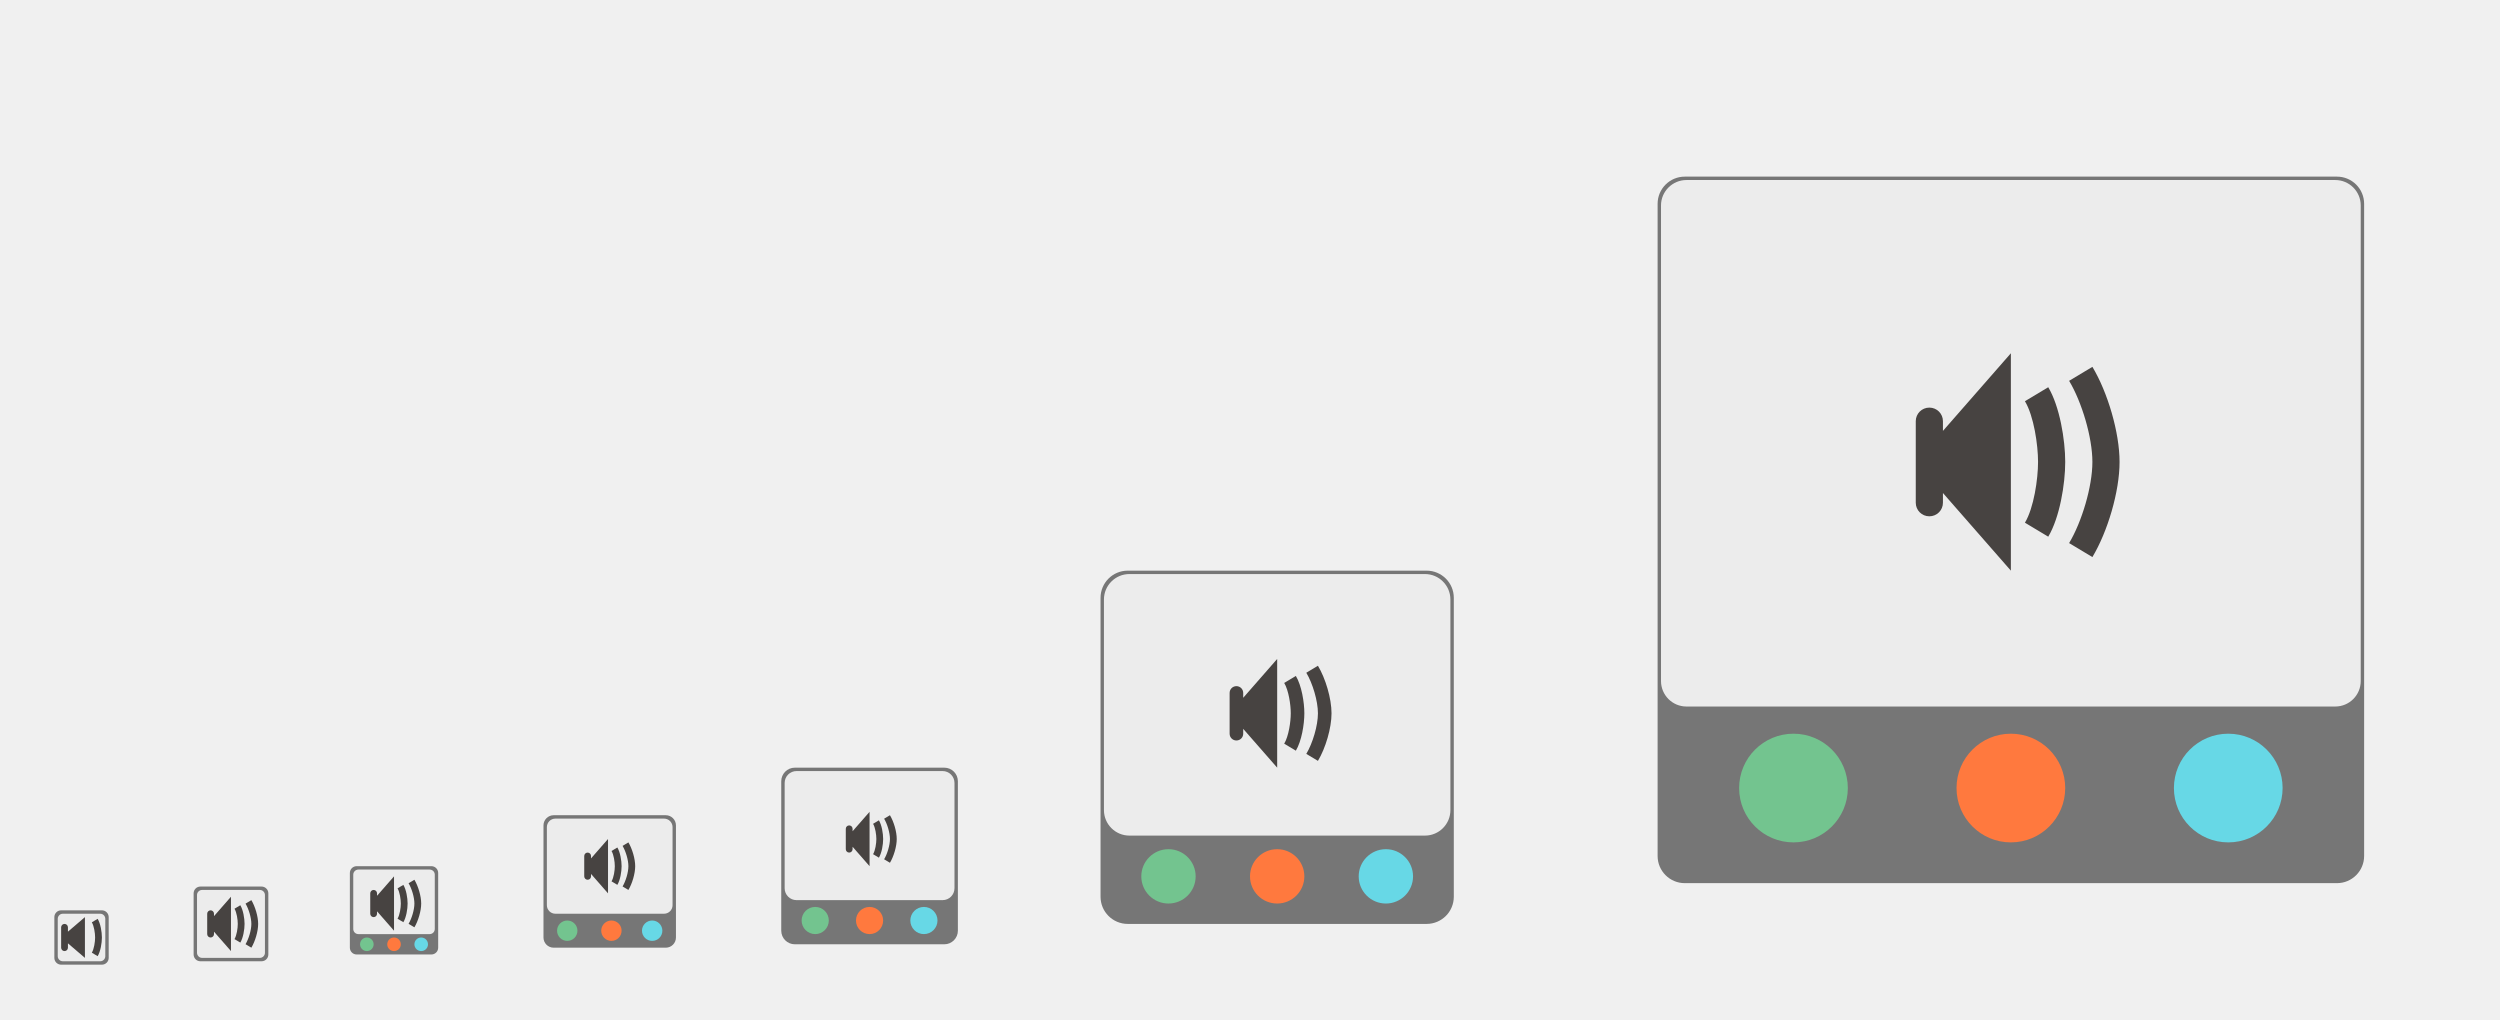
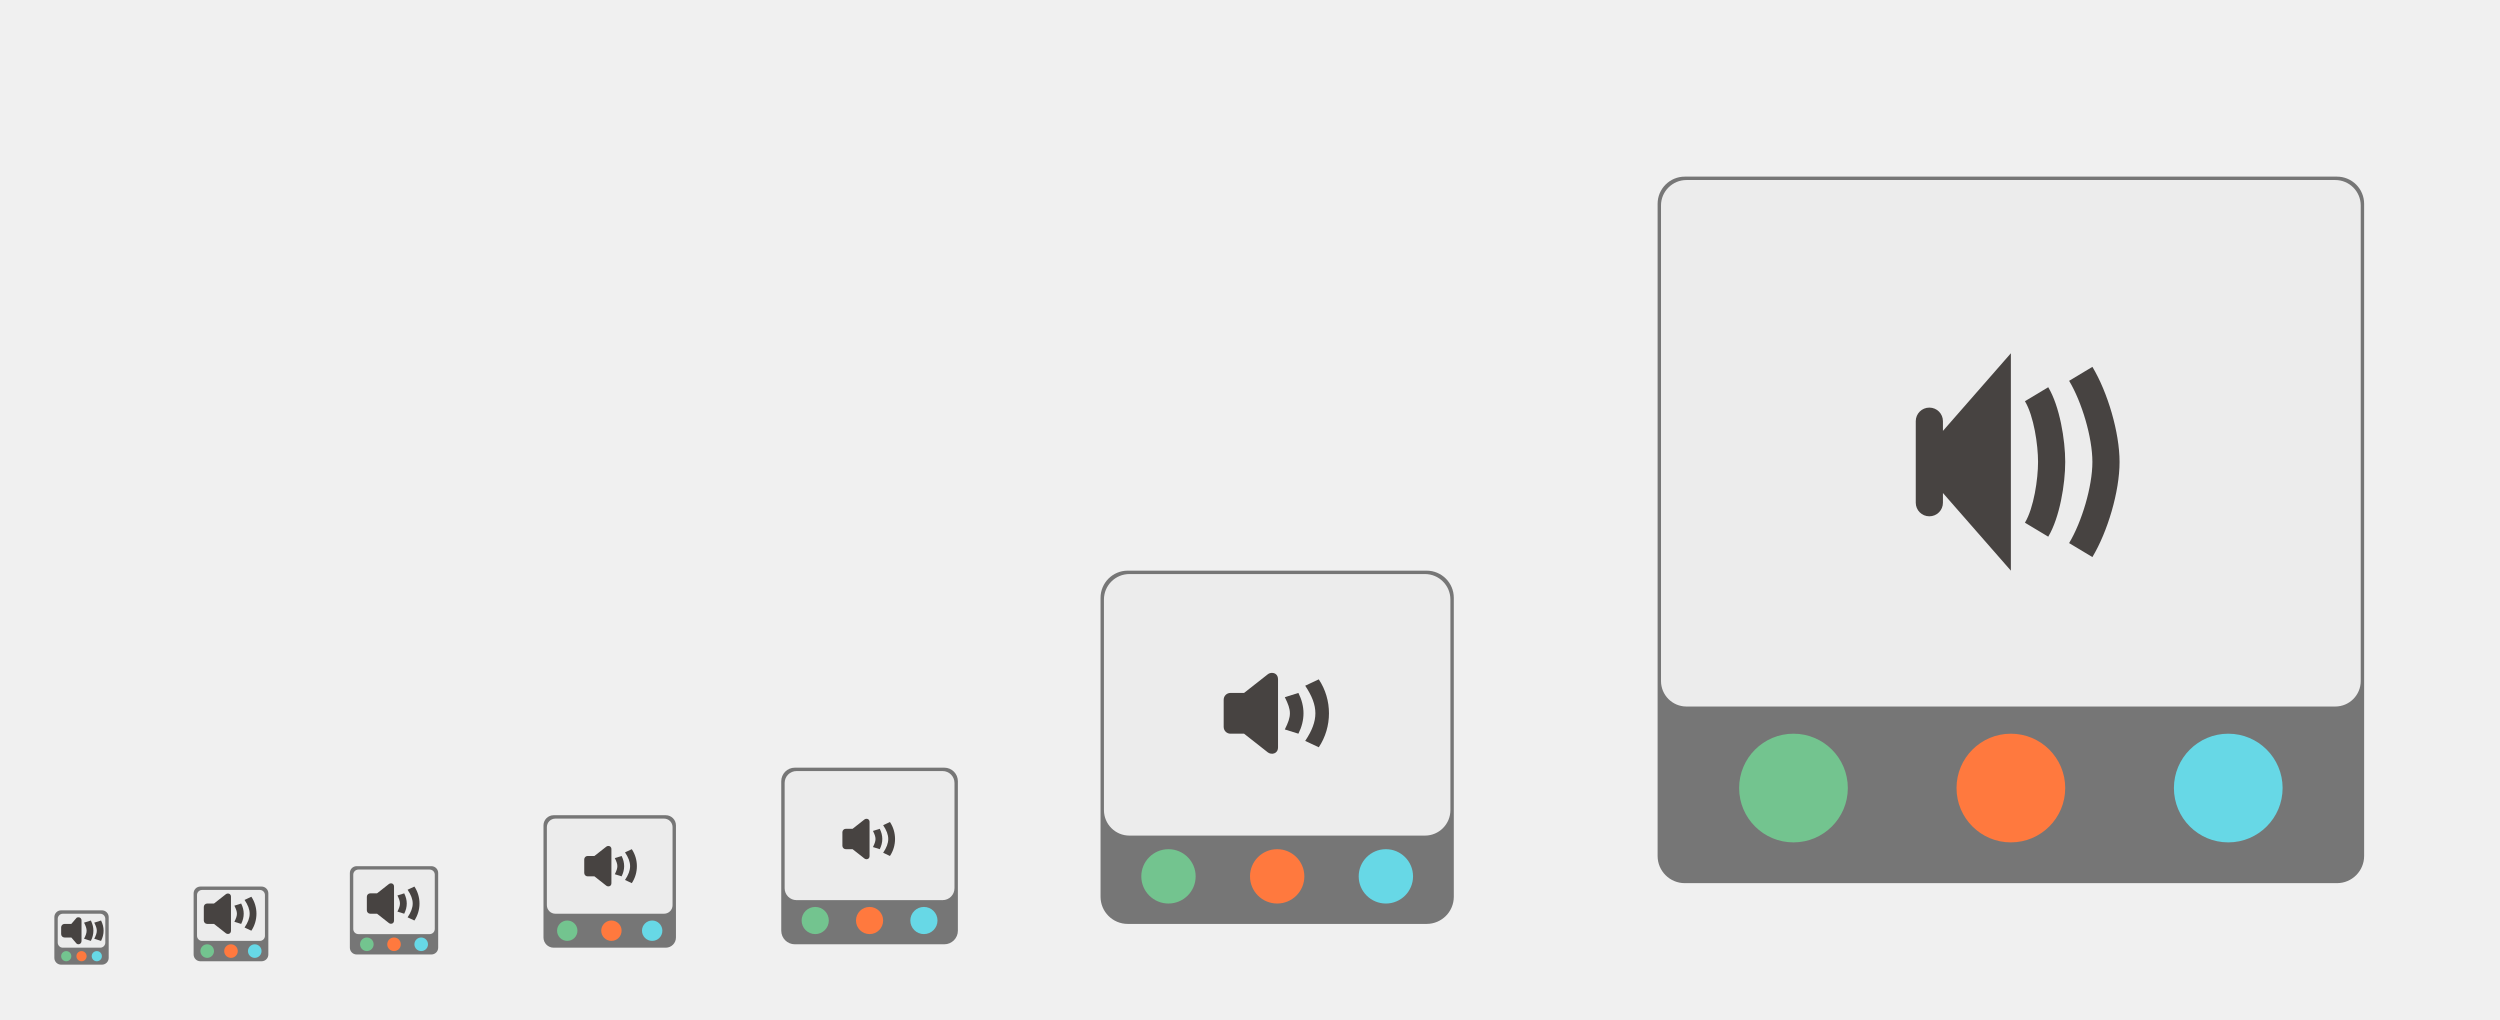
<svg xmlns="http://www.w3.org/2000/svg" xmlns:xlink="http://www.w3.org/1999/xlink" width="736" height="300" id="svg11300" version="1.0" style="display:inline;enable-background:new">
  <defs id="defs3">
    <linearGradient id="linearGradient2797">
      <stop style="stop-color:#888888;stop-opacity:0.196" offset="0" id="stop2789" />
      <stop id="stop2791" offset="0.065" style="stop-color:#7f7f7f;stop-opacity:0.314" />
      <stop style="stop-color:#7f7f7f;stop-opacity:0.196" offset="0.927" id="stop2793" />
      <stop style="stop-color:#000000;stop-opacity:0.275" offset="1" id="stop2795" />
    </linearGradient>
    <linearGradient id="linearGradient2772">
      <stop style="stop-color:#888888;stop-opacity:0.196" offset="0" id="stop2764" />
      <stop id="stop2766" offset="0.038" style="stop-color:#7f7f7f;stop-opacity:0.314" />
      <stop style="stop-color:#7f7f7f;stop-opacity:0.196" offset="0.943" id="stop2768" />
      <stop style="stop-color:#000000;stop-opacity:0.275" offset="1" id="stop2770" />
    </linearGradient>
    <linearGradient id="linearGradient2689">
      <stop style="stop-color:#888888;stop-opacity:0.196" offset="0" id="stop2681" />
      <stop id="stop2683" offset="0.04" style="stop-color:#7f7f7f;stop-opacity:0.314" />
      <stop style="stop-color:#7f7f7f;stop-opacity:0.196" offset="0.92" id="stop2685" />
      <stop style="stop-color:#000000;stop-opacity:0.275" offset="1" id="stop2687" />
    </linearGradient>
    <linearGradient id="linearGradient2649">
      <stop id="stop2641" offset="0" style="stop-color:#888888;stop-opacity:0.196" />
      <stop style="stop-color:#7f7f7f;stop-opacity:0.314" offset="0.053" id="stop2643" />
      <stop id="stop2645" offset="0.895" style="stop-color:#7f7f7f;stop-opacity:0.196" />
      <stop id="stop2647" offset="1" style="stop-color:#000000;stop-opacity:0.275" />
    </linearGradient>
    <linearGradient id="linearGradient2591">
      <stop id="stop2583" offset="0" style="stop-color:#000000;stop-opacity:0.982" />
      <stop style="stop-color:#7f7f7f;stop-opacity:0.196" offset="0.094" id="stop2585" />
      <stop id="stop2587" offset="0.919" style="stop-color:#7f7f7f;stop-opacity:0.196" />
      <stop id="stop2589" offset="1" style="stop-color:#000000;stop-opacity:0.396" />
    </linearGradient>
    <linearGradient id="linearGradient2312">
      <stop style="stop-color:#ffffff;stop-opacity:0.118" offset="0" id="stop2304" />
      <stop id="stop2306" offset="0.094" style="stop-color:#7f7f7f;stop-opacity:0.196" />
      <stop style="stop-color:#7f7f7f;stop-opacity:0.196" offset="0.919" id="stop2308" />
      <stop style="stop-color:#000000;stop-opacity:0.396" offset="1" id="stop2310" />
    </linearGradient>
    <linearGradient id="linearGradient2157">
      <stop id="stop2153" offset="0" style="stop-color:#ffffff;stop-opacity:0.118" />
      <stop id="stop2155" offset="1" style="stop-color:#000000;stop-opacity:0.392" />
    </linearGradient>
    <linearGradient gradientTransform="translate(41,-7)" xlink:href="#linearGradient2157" id="linearGradient2071-2" x1="27" y1="270" x2="27" y2="288" gradientUnits="userSpaceOnUse" />
    <linearGradient gradientTransform="translate(461.5,-226.5)" xlink:href="#linearGradient2312" id="linearGradient2071-2-2-6-0-9-3" x1="130.5" y1="272.5" x2="130.5" y2="492.5" gradientUnits="userSpaceOnUse" />
    <linearGradient xlink:href="#linearGradient2591" id="linearGradient2571" x1="22" y1="271" x2="22" y2="281" gradientUnits="userSpaceOnUse" />
    <linearGradient gradientTransform="translate(44,-6)" xlink:href="#linearGradient2649" id="linearGradient2601-3" x1="20" y1="269" x2="20" y2="288" gradientUnits="userSpaceOnUse" />
    <linearGradient gradientTransform="translate(71,-29)" xlink:href="#linearGradient2689" id="linearGradient2601-3-4" x1="38" y1="285" x2="38" y2="310" gradientUnits="userSpaceOnUse" />
    <linearGradient gradientTransform="translate(178,-68)" xlink:href="#linearGradient2772" id="linearGradient2601-3-4-2-6" x1="66" y1="294" x2="66" y2="347" gradientUnits="userSpaceOnUse" />
    <linearGradient gradientTransform="translate(287,-75)" xlink:href="#linearGradient2797" id="linearGradient2601-3-4-2-7" x1="57" y1="241" x2="57" y2="350" gradientUnits="userSpaceOnUse" />
+     <filter style="color-interpolation-filters:sRGB" id="filter7554" x="0" y="0" width="1" height="1">
+       <feBlend id="feBlend7556" in2="BackgroundImage" mode="darken" />
+     </filter>
+     <filter style="color-interpolation-filters:sRGB" id="filter7554-6" x="0" y="0" width="1" height="1">
+       <feBlend id="feBlend7556-2" in2="BackgroundImage" mode="darken" />
+     </filter>
+     <filter style="color-interpolation-filters:sRGB" id="filter7554-0" x="0" y="0" width="1" height="1">
+       <feBlend id="feBlend7556-9" in2="BackgroundImage" mode="darken" />
+     </filter>
+     <filter style="color-interpolation-filters:sRGB" id="filter7554-0-8" x="0" y="0" width="1" height="1">
+       <feBlend id="feBlend7556-9-7" in2="BackgroundImage" mode="darken" />
+     </filter>
+     <filter style="color-interpolation-filters:sRGB" id="filter7554-0-7" x="0" y="0" width="1" height="1">
+       <feBlend id="feBlend7556-9-5" in2="BackgroundImage" mode="darken" />
+     </filter>
+     <filter style="color-interpolation-filters:sRGB" id="filter7554-9" x="0" y="0" width="1" height="1">
+       <feBlend id="feBlend7556-7" in2="BackgroundImage" mode="darken" />
+     </filter>
+     <filter style="color-interpolation-filters:sRGB" id="filter7554-9-1" x="0" y="0" width="1" height="1">
+       <feBlend id="feBlend7556-7-9" in2="BackgroundImage" mode="darken" />
+     </filter>
  </defs>
  <g style="display:inline" id="layer1">
    <g style="display:none" id="layer7">
      <text y="231.826" xml:space="preserve" x="14.974" style="font-style:normal;font-variant:normal;font-weight:normal;font-stretch:normal;line-height:0%;font-family:'DejaVu Sans';-inkscape-font-specification:'DejaVu Sans';display:inline;fill:#000000;fill-opacity:1;stroke:none;enable-background:new" id="context">
        <tspan style="font-style:normal;font-variant:normal;font-weight:normal;font-stretch:normal;font-size:18px;line-height:1.25;font-family:'Fira Sans';-inkscape-font-specification:'Fira Sans'" y="231.826" x="14.974" id="tspan3933">devices</tspan>
      </text>
      <text y="155.815" xml:space="preserve" x="15.657" style="font-style:normal;font-variant:normal;font-weight:bold;font-stretch:normal;line-height:0%;font-family:'DejaVu Sans';-inkscape-font-specification:'DejaVu Sans Bold';text-align:start;writing-mode:lr-tb;text-anchor:start;display:inline;fill:#000000;fill-opacity:1;stroke:none;enable-background:new" id="icon-name">
        <tspan style="font-style:normal;font-variant:normal;font-weight:bold;font-stretch:normal;font-size:18px;line-height:1.25;font-family:'Roboto Slab';-inkscape-font-specification:'Roboto Slab Bold'" y="155.815" x="15.657" id="tspan3937">audio-card</tspan>
      </text>
      <rect style="display:inline;overflow:visible;visibility:visible;fill:#d3d7cf;fill-opacity:1;fill-rule:nonzero;stroke:none;stroke-width:2;marker:none;enable-background:accumulate" id="rect16x16" width="16" height="16" x="-32" y="268" transform="scale(-1,1)" />
      <rect style="display:inline;overflow:visible;visibility:visible;fill:#d3d7cf;fill-opacity:1;fill-rule:nonzero;stroke:none;stroke-width:2;marker:none;enable-background:accumulate" id="rect24x24" width="24" height="24" x="-80" y="260" transform="scale(-1,1)" />
      <rect style="display:inline;overflow:visible;visibility:visible;fill:#d3d7cf;fill-opacity:1;fill-rule:nonzero;stroke:none;stroke-width:2;marker:none;enable-background:accumulate" id="rect32x32" width="32" height="32" x="-132" y="252" transform="scale(-1,1)" />
      <rect y="236" x="-204" height="48" width="48" id="rect48x48" style="display:inline;overflow:visible;visibility:visible;fill:#d3d7cf;fill-opacity:1;fill-rule:nonzero;stroke:none;stroke-width:2;marker:none;enable-background:accumulate" transform="scale(-1,1)" />
      <rect style="display:inline;overflow:visible;visibility:visible;fill:#d3d7cf;fill-opacity:1;fill-rule:nonzero;stroke:none;stroke-width:0.25;marker:none;enable-background:accumulate" id="rect3951" width="64" height="64" x="-288" y="220" transform="scale(-1,1)" />
      <rect y="28" x="-720" height="256" width="256" id="rect48x48-3" style="display:inline;overflow:visible;visibility:visible;fill:#d3d7cf;fill-opacity:1;fill-rule:nonzero;stroke:none;stroke-width:10.667;marker:none;enable-background:accumulate" transform="scale(-1,1)" />
      <rect y="156" x="-440" height="128" width="128" id="rect48x48-6" style="display:inline;overflow:visible;visibility:visible;fill:#d3d7cf;fill-opacity:1;fill-rule:nonzero;stroke:none;stroke-width:5.333;marker:none;enable-background:accumulate" transform="scale(-1,1)" />
      <text xml:space="preserve" style="font-style:normal;font-weight:normal;font-size:10.667px;line-height:1.25;font-family:sans-serif;letter-spacing:0px;word-spacing:0px;fill:#000000;fill-opacity:1;stroke:none" x="463.605" y="294.069" id="text858">
        <tspan id="tspan856" x="463.605" y="294.069" style="font-style:normal;font-variant:normal;font-weight:normal;font-stretch:normal;font-family:'Roboto Slab';-inkscape-font-specification:'Roboto Slab'">256</tspan>
      </text>
      <text xml:space="preserve" style="font-style:normal;font-weight:normal;font-size:10.667px;line-height:1.25;font-family:sans-serif;letter-spacing:0px;word-spacing:0px;display:inline;fill:#000000;fill-opacity:1;stroke:none;enable-background:new" x="311.605" y="294.069" id="text858-7">
        <tspan x="311.605" y="294.069" style="font-style:normal;font-variant:normal;font-weight:normal;font-stretch:normal;font-family:'Roboto Slab';-inkscape-font-specification:'Roboto Slab'" id="tspan918">128</tspan>
      </text>
      <text xml:space="preserve" style="font-style:normal;font-weight:normal;font-size:10.667px;line-height:1.25;font-family:sans-serif;letter-spacing:0px;word-spacing:0px;display:inline;fill:#000000;fill-opacity:1;stroke:none;enable-background:new" x="223.605" y="294.069" id="text858-79">
        <tspan id="tspan856-7" x="223.605" y="294.069" style="font-style:normal;font-variant:normal;font-weight:normal;font-stretch:normal;font-family:'Roboto Slab';-inkscape-font-specification:'Roboto Slab'">64</tspan>
      </text>
      <text xml:space="preserve" style="font-style:normal;font-weight:normal;font-size:10.667px;line-height:1.25;font-family:sans-serif;letter-spacing:0px;word-spacing:0px;display:inline;fill:#000000;fill-opacity:1;stroke:none;enable-background:new" x="155.605" y="294.069" id="text858-1">
        <tspan id="tspan856-6" x="155.605" y="294.069" style="font-style:normal;font-variant:normal;font-weight:normal;font-stretch:normal;font-family:'Roboto Slab';-inkscape-font-specification:'Roboto Slab'">48</tspan>
      </text>
      <text xml:space="preserve" style="font-style:normal;font-weight:normal;font-size:10.667px;line-height:1.25;font-family:sans-serif;letter-spacing:0px;word-spacing:0px;display:inline;fill:#000000;fill-opacity:1;stroke:none;enable-background:new" x="99.605" y="294.069" id="text858-3">
        <tspan id="tspan856-0" x="99.605" y="294.069" style="font-style:normal;font-variant:normal;font-weight:normal;font-stretch:normal;font-family:'Roboto Slab';-inkscape-font-specification:'Roboto Slab'">32</tspan>
      </text>
      <text xml:space="preserve" style="font-style:normal;font-weight:normal;font-size:10.667px;line-height:1.25;font-family:sans-serif;letter-spacing:0px;word-spacing:0px;display:inline;fill:#000000;fill-opacity:1;stroke:none;enable-background:new" x="55.605" y="294.069" id="text858-2">
        <tspan id="tspan856-1" x="55.605" y="294.069" style="font-style:normal;font-variant:normal;font-weight:normal;font-stretch:normal;font-family:'Roboto Slab';-inkscape-font-specification:'Roboto Slab'">24</tspan>
      </text>
      <text xml:space="preserve" style="font-style:normal;font-weight:normal;font-size:10.667px;line-height:1.25;font-family:sans-serif;letter-spacing:0px;word-spacing:0px;display:inline;fill:#000000;fill-opacity:1;stroke:none;enable-background:new" x="15.605" y="294.069" id="text858-5">
        <tspan id="tspan856-65" x="15.605" y="294.069" style="font-style:normal;font-variant:normal;font-weight:normal;font-stretch:normal;font-family:'Roboto Slab';-inkscape-font-specification:'Roboto Slab'">16</tspan>
      </text>
    </g>
    <g id="layer2" style="display:none">
      <rect style="display:inline;opacity:1;vector-effect:none;fill:#000000;fill-opacity:0.196;stroke:none;stroke-width:2;stroke-linecap:round;stroke-linejoin:round;stroke-miterlimit:4;stroke-dasharray:none;stroke-dashoffset:0;stroke-opacity:0.275;enable-background:new" id="rect2880" width="22" height="22" x="57" y="261" />
      <rect style="display:inline;opacity:1;vector-effect:none;fill:#000000;fill-opacity:0.196;stroke:none;stroke-width:2;stroke-linecap:round;stroke-linejoin:round;stroke-miterlimit:4;stroke-dasharray:none;stroke-dashoffset:0;stroke-opacity:0.275;enable-background:new" id="rect2882" width="14" height="14" x="17" y="269" />
      <g id="g916" transform="matrix(2,0,0,2,-547.8561,-160.4502)">
        <circle style="display:inline;opacity:0.1;vector-effect:none;fill:none;fill-opacity:1;stroke:#000000;stroke-width:0.99;stroke-linecap:butt;stroke-linejoin:miter;stroke-miterlimit:4;stroke-dasharray:0.99, 0.99;stroke-dashoffset:0;stroke-opacity:1;marker:none;marker-start:none;marker-mid:none;marker-end:none;paint-order:normal;enable-background:new" id="circle2892" r="59.504" cy="158.225" cx="569.928" />
        <rect style="display:inline;opacity:0.1;vector-effect:none;fill:none;fill-opacity:1;stroke:#000000;stroke-width:0.99;stroke-linecap:butt;stroke-linejoin:miter;stroke-miterlimit:4;stroke-dasharray:0.99, 0.99;stroke-dashoffset:0;stroke-opacity:1;marker:none;marker-start:none;marker-mid:none;marker-end:none;paint-order:normal;enable-background:new" id="rect2894" width="87.01" height="111.01" x="526.423" y="102.72" rx="8.701" ry="7.929" />
        <rect style="display:inline;opacity:0.1;vector-effect:none;fill:none;fill-opacity:1;stroke:#000000;stroke-width:0.99;stroke-linecap:butt;stroke-linejoin:miter;stroke-miterlimit:4;stroke-dasharray:0.99, 0.99;stroke-dashoffset:0;stroke-opacity:1;marker:none;marker-start:none;marker-mid:none;marker-end:none;paint-order:normal;enable-background:new" id="rect2896" width="103.01" height="103.01" x="518.423" y="106.72" rx="7.924" ry="7.924" />
        <rect style="display:inline;opacity:0.1;vector-effect:none;fill:none;fill-opacity:1;stroke:#000000;stroke-width:0.99;stroke-linecap:butt;stroke-linejoin:miter;stroke-miterlimit:4;stroke-dasharray:0.99, 0.99;stroke-dashoffset:0;stroke-opacity:1;marker:none;marker-start:none;marker-mid:none;marker-end:none;paint-order:normal;enable-background:new" id="rect2898" width="111.01" height="87.01" x="514.423" y="122.72" rx="7.929" ry="8.701" />
        <path style="display:inline;fill:none;stroke:#62a0ea;stroke-width:2;stroke-linecap:butt;stroke-linejoin:miter;stroke-miterlimit:4;stroke-dasharray:none;stroke-opacity:1;enable-background:new" d="m 505.928,211.225 h 128" id="path2900" />
      </g>
      <g transform="translate(312,-16)" style="display:inline;enable-background:new" id="g886">
        <circle style="display:inline;opacity:0.1;vector-effect:none;fill:none;fill-opacity:1;stroke:#000000;stroke-width:0.99;stroke-linecap:butt;stroke-linejoin:miter;stroke-miterlimit:4;stroke-dasharray:0.99, 0.99;stroke-dashoffset:0;stroke-opacity:1;marker:none;marker-start:none;marker-mid:none;marker-end:none;paint-order:normal;enable-background:new" id="circle2892-3" r="59.504" cy="236" cx="64" />
        <rect style="display:inline;opacity:0.1;vector-effect:none;fill:none;fill-opacity:1;stroke:#000000;stroke-width:0.99;stroke-linecap:butt;stroke-linejoin:miter;stroke-miterlimit:4;stroke-dasharray:0.99, 0.99;stroke-dashoffset:0;stroke-opacity:1;marker:none;marker-start:none;marker-mid:none;marker-end:none;paint-order:normal;enable-background:new" id="rect2894-6" width="87.01" height="111.01" x="20.495" y="180.495" rx="8.701" ry="7.929" />
        <rect style="display:inline;opacity:0.1;vector-effect:none;fill:none;fill-opacity:1;stroke:#000000;stroke-width:0.99;stroke-linecap:butt;stroke-linejoin:miter;stroke-miterlimit:4;stroke-dasharray:0.99, 0.99;stroke-dashoffset:0;stroke-opacity:1;marker:none;marker-start:none;marker-mid:none;marker-end:none;paint-order:normal;enable-background:new" id="rect2896-7" width="103.01" height="103.01" x="12.495" y="184.495" rx="7.924" ry="7.924" />
        <rect style="display:inline;opacity:0.1;vector-effect:none;fill:none;fill-opacity:1;stroke:#000000;stroke-width:0.99;stroke-linecap:butt;stroke-linejoin:miter;stroke-miterlimit:4;stroke-dasharray:0.99, 0.99;stroke-dashoffset:0;stroke-opacity:1;marker:none;marker-start:none;marker-mid:none;marker-end:none;paint-order:normal;enable-background:new" id="rect2898-5" width="111.01" height="87.01" x="8.495" y="200.495" rx="7.929" ry="8.701" />
        <path style="display:inline;fill:none;stroke:#62a0ea;stroke-width:2;stroke-linecap:butt;stroke-linejoin:miter;stroke-miterlimit:4;stroke-dasharray:none;stroke-opacity:1;enable-background:new" d="M 2.6203015e-5,289 H 128" id="path2900-3" />
      </g>
      <g transform="matrix(0.5,0,0,0.5,224,134)" style="display:inline;enable-background:new" id="g886-5">
        <circle style="display:inline;opacity:0.1;vector-effect:none;fill:none;fill-opacity:1;stroke:#000000;stroke-width:0.99;stroke-linecap:butt;stroke-linejoin:miter;stroke-miterlimit:4;stroke-dasharray:0.99, 0.99;stroke-dashoffset:0;stroke-opacity:1;marker:none;marker-start:none;marker-mid:none;marker-end:none;paint-order:normal;enable-background:new" id="circle2892-6" r="59.504" cy="236" cx="64" />
        <rect style="display:inline;opacity:0.1;vector-effect:none;fill:none;fill-opacity:1;stroke:#000000;stroke-width:0.99;stroke-linecap:butt;stroke-linejoin:miter;stroke-miterlimit:4;stroke-dasharray:0.99, 0.99;stroke-dashoffset:0;stroke-opacity:1;marker:none;marker-start:none;marker-mid:none;marker-end:none;paint-order:normal;enable-background:new" id="rect2894-2" width="87.01" height="111.01" x="20.495" y="180.495" rx="8.701" ry="7.929" />
        <rect style="display:inline;opacity:0.1;vector-effect:none;fill:none;fill-opacity:1;stroke:#000000;stroke-width:0.99;stroke-linecap:butt;stroke-linejoin:miter;stroke-miterlimit:4;stroke-dasharray:0.99, 0.99;stroke-dashoffset:0;stroke-opacity:1;marker:none;marker-start:none;marker-mid:none;marker-end:none;paint-order:normal;enable-background:new" id="rect2896-9" width="103.01" height="103.01" x="12.495" y="184.495" rx="7.924" ry="7.924" />
        <rect style="display:inline;opacity:0.1;vector-effect:none;fill:none;fill-opacity:1;stroke:#000000;stroke-width:0.99;stroke-linecap:butt;stroke-linejoin:miter;stroke-miterlimit:4;stroke-dasharray:0.99, 0.99;stroke-dashoffset:0;stroke-opacity:1;marker:none;marker-start:none;marker-mid:none;marker-end:none;paint-order:normal;enable-background:new" id="rect2898-1" width="111.01" height="87.01" x="8.495" y="200.495" rx="7.929" ry="8.701" />
        <path style="display:inline;fill:none;stroke:#62a0ea;stroke-width:2;stroke-linecap:butt;stroke-linejoin:miter;stroke-miterlimit:4;stroke-dasharray:none;stroke-opacity:1;enable-background:new" d="M 2.6203015e-5,289 H 128" id="path2900-2" />
      </g>
      <g transform="matrix(0.375,0,0,0.375,156,171.5)" style="display:inline;enable-background:new" id="g886-5-2">
        <circle style="display:inline;opacity:0.1;vector-effect:none;fill:none;fill-opacity:1;stroke:#000000;stroke-width:0.968;stroke-linecap:butt;stroke-linejoin:miter;stroke-miterlimit:4;stroke-dasharray:0.968, 0.968;stroke-dashoffset:0;stroke-opacity:1;marker:none;marker-start:none;marker-mid:none;marker-end:none;paint-order:normal;enable-background:new" id="circle2892-6-6" cy="236" cx="64" r="58.183" />
        <rect style="display:inline;opacity:0.1;vector-effect:none;fill:none;fill-opacity:1;stroke:#000000;stroke-width:0.975;stroke-linecap:butt;stroke-linejoin:miter;stroke-miterlimit:4;stroke-dasharray:0.975, 0.975;stroke-dashoffset:0;stroke-opacity:1;marker:none;marker-start:none;marker-mid:none;marker-end:none;paint-order:normal;enable-background:new" id="rect2894-2-1" width="84.358" height="111.025" x="21.821" y="180.487" rx="8.436" ry="7.93" />
        <rect style="display:inline;opacity:0.1;vector-effect:none;fill:none;fill-opacity:1;stroke:#000000;stroke-width:1.015;stroke-linecap:butt;stroke-linejoin:miter;stroke-miterlimit:4;stroke-dasharray:1.015, 1.015;stroke-dashoffset:0;stroke-opacity:1;marker:none;marker-start:none;marker-mid:none;marker-end:none;paint-order:normal;enable-background:new" id="rect2896-9-8" width="105.651" height="105.651" x="11.174" y="183.174" rx="8.127" ry="8.127" />
        <rect style="display:inline;opacity:0.1;vector-effect:none;fill:none;fill-opacity:1;stroke:#000000;stroke-width:0.975;stroke-linecap:butt;stroke-linejoin:miter;stroke-miterlimit:4;stroke-dasharray:0.975, 0.975;stroke-dashoffset:0;stroke-opacity:1;marker:none;marker-start:none;marker-mid:none;marker-end:none;paint-order:normal;enable-background:new" id="rect2898-1-7" width="111.025" height="84.358" x="8.487" y="201.821" rx="7.93" ry="8.436" />
        <path style="display:inline;fill:none;stroke:#62a0ea;stroke-width:2;stroke-linecap:butt;stroke-linejoin:miter;stroke-miterlimit:4;stroke-dasharray:none;stroke-opacity:1;enable-background:new" d="M 2.6283016e-5,287.667 H 128" id="path2900-2-9" />
      </g>
      <g transform="matrix(0.25,0,0,0.25,99.99999,209)" style="display:inline;enable-background:new" id="g886-5-1">
        <circle style="display:inline;opacity:0.1;vector-effect:none;fill:none;fill-opacity:1;stroke:#000000;stroke-width:0.99;stroke-linecap:butt;stroke-linejoin:miter;stroke-miterlimit:4;stroke-dasharray:0.99, 0.99;stroke-dashoffset:0;stroke-opacity:1;marker:none;marker-start:none;marker-mid:none;marker-end:none;paint-order:normal;enable-background:new" id="circle2892-6-2" r="59.504" cy="236" cx="64" />
        <rect style="display:inline;opacity:0.1;vector-effect:none;fill:none;fill-opacity:1;stroke:#000000;stroke-width:0.99;stroke-linecap:butt;stroke-linejoin:miter;stroke-miterlimit:4;stroke-dasharray:0.99, 0.99;stroke-dashoffset:0;stroke-opacity:1;marker:none;marker-start:none;marker-mid:none;marker-end:none;paint-order:normal;enable-background:new" id="rect2894-2-9" width="87.01" height="111.01" x="20.495" y="180.495" rx="8.701" ry="7.929" />
        <rect style="display:inline;opacity:0.1;vector-effect:none;fill:none;fill-opacity:1;stroke:#000000;stroke-width:0.99;stroke-linecap:butt;stroke-linejoin:miter;stroke-miterlimit:4;stroke-dasharray:0.99, 0.99;stroke-dashoffset:0;stroke-opacity:1;marker:none;marker-start:none;marker-mid:none;marker-end:none;paint-order:normal;enable-background:new" id="rect2896-9-3" width="103.01" height="103.01" x="12.495" y="184.495" rx="7.924" ry="7.924" />
        <rect style="display:inline;opacity:0.1;vector-effect:none;fill:none;fill-opacity:1;stroke:#000000;stroke-width:0.99;stroke-linecap:butt;stroke-linejoin:miter;stroke-miterlimit:4;stroke-dasharray:0.99, 0.99;stroke-dashoffset:0;stroke-opacity:1;marker:none;marker-start:none;marker-mid:none;marker-end:none;paint-order:normal;enable-background:new" id="rect2898-1-1" width="111.01" height="87.01" x="8.495" y="200.495" rx="7.929" ry="8.701" />
        <path style="display:inline;fill:none;stroke:#62a0ea;stroke-width:2;stroke-linecap:butt;stroke-linejoin:miter;stroke-miterlimit:4;stroke-dasharray:none;stroke-opacity:1;enable-background:new" d="M 2.6203015e-5,289 H 128" id="path2900-2-94" />
      </g>
    </g>
    <g id="layer6" style="display:inline;opacity:1">
      <g aria-label="?" style="font-style:normal;font-variant:normal;font-weight:normal;font-stretch:normal;font-size:14.084px;line-height:1.25;font-family:'Fira Sans';-inkscape-font-specification:'Fira Sans';letter-spacing:0px;word-spacing:0px;display:inline;fill:#ffffff;fill-opacity:1;stroke:none;stroke-width:2.641;enable-background:new" id="text1492-4" transform="translate(41,-6)" />
      <g id="audio-card-64">
        <rect style="display:inline;vector-effect:none;fill:#767676;fill-opacity:1;stroke:none;stroke-width:1.5;stroke-linecap:round;stroke-miterlimit:4;stroke-dasharray:none;stroke-opacity:0.502;enable-background:new" id="rect916" width="52" height="52" x="230" y="226" ry="4" />
        <rect ry="3.5" y="227" x="231" height="38" width="50" id="rect933" style="display:inline;vector-effect:none;fill:#ececec;fill-opacity:1;stroke:none;stroke-width:1.413;stroke-linecap:round;stroke-miterlimit:4;stroke-dasharray:none;stroke-opacity:0.502;enable-background:new" />
        <circle style="vector-effect:none;fill:#73c48f;fill-opacity:1;stroke:none;stroke-width:1.5;stroke-linecap:round;stroke-miterlimit:4;stroke-dasharray:none;stroke-opacity:0.502" id="path935" cx="240" cy="271" r="4" />
        <circle r="4" cy="271" cx="256" id="circle937" style="vector-effect:none;fill:#ff793e;fill-opacity:1;stroke:none;stroke-width:1.5;stroke-linecap:round;stroke-miterlimit:4;stroke-dasharray:none;stroke-opacity:0.502" />
        <circle style="vector-effect:none;fill:#67d8e6;fill-opacity:1;stroke:none;stroke-width:1.5;stroke-linecap:round;stroke-miterlimit:4;stroke-dasharray:none;stroke-opacity:0.502" id="circle939" cx="272" cy="271" r="4" />
-         <g style="display:inline;fill:#474341;fill-opacity:1;enable-background:new" id="g5071-3" transform="translate(-16.9548,651.956)">
-           <path style="opacity:1;vector-effect:none;fill:#474341;fill-opacity:1;stroke:none;stroke-width:1;stroke-linecap:round;stroke-linejoin:miter;stroke-miterlimit:4;stroke-dasharray:none;stroke-dashoffset:0;stroke-opacity:0.314" d="m 112,192 -7,8 7,8 z m -5,5 c 0,-0.554 -0.446,-1 -1,-1 -0.554,0 -1,0.446 -1,1 v 6 c 0,0.554 0.446,1 1,1 0.554,0 1,-0.446 1,-1 z" transform="translate(160.9548,-604.956)" id="rect2976-75" />
-           <path style="opacity:1;vector-effect:none;fill:#474341;fill-opacity:1;stroke:none;stroke-width:1;stroke-linecap:round;stroke-linejoin:round;stroke-miterlimit:4;stroke-dasharray:none;stroke-dashoffset:0;stroke-opacity:0.314" d="m 118,193 -1.713,1.029 c 0.934,1.555 1.713,4.156 1.713,5.971 1.8e-4,1.815 -0.779,4.415 -1.713,5.971 L 118,207 c 1.122,-1.866 2,-4.823 2,-7 -4e-4,-2.177 -0.878,-5.134 -2,-7 z" transform="translate(160.9548,-604.956)" id="path3022-3" />
-           <path style="opacity:1;vector-effect:none;fill:#474341;fill-opacity:1;stroke:none;stroke-width:1;stroke-linecap:round;stroke-linejoin:round;stroke-miterlimit:4;stroke-dasharray:none;stroke-dashoffset:0;stroke-opacity:0.314" d="m 275.705,-410.456 -1.715,1.029 c 0.654,1.089 0.965,3.2 0.965,4.471 -10e-6,1.27 -0.311,3.382 -0.965,4.471 l 1.715,1.029 c 0.841,-1.4 1.25,-3.867 1.25,-5.5 0,-1.633 -0.409,-4.1 -1.25,-5.5 z" id="path3027-5" />
+         <g style="display:inline;filter:url(#filter7554-9);enable-background:new" transform="translate(-17.0004,652)" id="g3169-3-36">
+           <path id="rect6148-7-12" style="opacity:1;fill:#474341;fill-opacity:1" d="m 151.07,554.049 c -0.208,0.008 -0.414,0.078 -0.57,0.201 L 147,557 h -1 -1 c -0.554,0 -1,0.446 -1,1 v 4 c 0,0.554 0.446,1 1,1 h 1 1 l 3.5,2.75 C 151,566.143 152,566 152,565 v -5 -5 c 0,-0.688 -0.472,-0.969 -0.93,-0.951 z" transform="translate(121.0004,-965)" />
+           <path id="rect6998-5-9" style="opacity:1;fill:#474341;fill-opacity:1" d="m 274,-407.375 2,-0.625 c 1,2 1,4 0,6 l -2,-0.625 c 1,-2 1,-2.75 0,-4.75 z" />
+           <path id="rect7003-3-3" style="opacity:1;fill:#474341;fill-opacity:1" d="m 277,-409.062 2,-0.938 c 2,3 2,7 0,10 l -2,-0.938 c 2,-3 2,-5.125 0,-8.125 z" />
        </g>
      </g>
      <g id="audio-card-32">
        <rect ry="2" y="255" x="103" height="26" width="26" id="rect963" style="display:inline;vector-effect:none;fill:#767676;fill-opacity:1;stroke:none;stroke-width:0.75;stroke-linecap:round;stroke-miterlimit:4;stroke-dasharray:none;stroke-opacity:0.502;enable-background:new" />
        <rect style="display:inline;vector-effect:none;fill:#ececec;fill-opacity:1;stroke:none;stroke-width:0.707;stroke-linecap:round;stroke-miterlimit:4;stroke-dasharray:none;stroke-opacity:0.502;enable-background:new" id="rect965" width="24" height="19" x="104" y="256" ry="1.5" />
        <circle r="2" cy="278" cx="108" id="circle967" style="vector-effect:none;fill:#73c48f;fill-opacity:1;stroke:none;stroke-width:0.75;stroke-linecap:round;stroke-miterlimit:4;stroke-dasharray:none;stroke-opacity:0.502" />
        <circle style="vector-effect:none;fill:#ff793e;fill-opacity:1;stroke:none;stroke-width:0.75;stroke-linecap:round;stroke-miterlimit:4;stroke-dasharray:none;stroke-opacity:0.502" id="circle969" cx="116" cy="278" r="2" />
        <circle r="2" cy="278" cx="124" id="circle971" style="vector-effect:none;fill:#67d8e6;fill-opacity:1;stroke:none;stroke-width:0.75;stroke-linecap:round;stroke-miterlimit:4;stroke-dasharray:none;stroke-opacity:0.502" />
-         <g transform="translate(-156.9548,670.956)" id="g987" style="display:inline;fill:#474341;fill-opacity:1;enable-background:new">
-           <path id="path981" transform="translate(160.9548,-604.956)" d="m 112,192 -7,8 7,8 z m -5,5 c 0,-0.554 -0.446,-1 -1,-1 -0.554,0 -1,0.446 -1,1 v 6 c 0,0.554 0.446,1 1,1 0.554,0 1,-0.446 1,-1 z" style="opacity:1;vector-effect:none;fill:#474341;fill-opacity:1;stroke:none;stroke-width:1;stroke-linecap:round;stroke-linejoin:miter;stroke-miterlimit:4;stroke-dasharray:none;stroke-dashoffset:0;stroke-opacity:0.314" />
-           <path id="path983" transform="translate(160.9548,-604.956)" d="m 118,193 -1.713,1.029 c 0.934,1.555 1.713,4.156 1.713,5.971 1.8e-4,1.815 -0.779,4.415 -1.713,5.971 L 118,207 c 1.122,-1.866 2,-4.823 2,-7 -4e-4,-2.177 -0.878,-5.134 -2,-7 z" style="opacity:1;vector-effect:none;fill:#474341;fill-opacity:1;stroke:none;stroke-width:1;stroke-linecap:round;stroke-linejoin:round;stroke-miterlimit:4;stroke-dasharray:none;stroke-dashoffset:0;stroke-opacity:0.314" />
-           <path id="path985" d="m 275.705,-410.456 -1.715,1.029 c 0.654,1.089 0.965,3.2 0.965,4.471 -10e-6,1.27 -0.311,3.382 -0.965,4.471 l 1.715,1.029 c 0.841,-1.4 1.25,-3.867 1.25,-5.5 0,-1.633 -0.409,-4.1 -1.25,-5.5 z" style="opacity:1;vector-effect:none;fill:#474341;fill-opacity:1;stroke:none;stroke-width:1;stroke-linecap:round;stroke-linejoin:round;stroke-miterlimit:4;stroke-dasharray:none;stroke-dashoffset:0;stroke-opacity:0.314" />
+         <g style="display:inline;filter:url(#filter7554-6);enable-background:new" transform="translate(-157.0004,671)" id="g3169-3-9">
+           <path id="rect6148-7-1" style="opacity:1;fill:#474341;fill-opacity:1" d="m 151.07,554.049 c -0.208,0.008 -0.414,0.078 -0.57,0.201 L 147,557 h -1 -1 c -0.554,0 -1,0.446 -1,1 v 4 c 0,0.554 0.446,1 1,1 h 1 1 l 3.5,2.75 C 151,566.143 152,566 152,565 v -5 -5 c 0,-0.688 -0.472,-0.969 -0.93,-0.951 z" transform="translate(121.0004,-965)" />
+           <path id="rect6998-5-2" style="opacity:1;fill:#474341;fill-opacity:1" d="m 274,-407.375 2,-0.625 c 1,2 1,4 0,6 l -2,-0.625 c 1,-2 1,-2.75 0,-4.75 z" />
+           <path id="rect7003-3-7" style="opacity:1;fill:#474341;fill-opacity:1" d="m 277,-409.062 2,-0.938 c 2,3 2,7 0,10 l -2,-0.938 c 2,-3 2,-5.125 0,-8.125 z" />
        </g>
      </g>
      <g id="audio-card-48">
        <rect ry="3" y="240" x="160" height="39" width="39" id="rect1385" style="display:inline;vector-effect:none;fill:#767676;fill-opacity:1;stroke:none;stroke-width:1.125;stroke-linecap:round;stroke-miterlimit:4;stroke-dasharray:none;stroke-opacity:0.502;enable-background:new" />
        <rect style="display:inline;vector-effect:none;fill:#ececec;fill-opacity:1;stroke:none;stroke-width:1.06;stroke-linecap:round;stroke-miterlimit:4;stroke-dasharray:none;stroke-opacity:0.502;enable-background:new" id="rect1387" width="37" height="28" x="161" y="241" ry="2.5" />
-         <g style="display:inline;fill:#474341;fill-opacity:1;enable-background:new" id="g1395" transform="translate(-93.9548,659.956)">
-           <path style="opacity:1;vector-effect:none;fill:#474341;fill-opacity:1;stroke:none;stroke-width:1;stroke-linecap:round;stroke-linejoin:miter;stroke-miterlimit:4;stroke-dasharray:none;stroke-dashoffset:0;stroke-opacity:0.314" d="m 112,192 -7,8 7,8 z m -5,5 c 0,-0.554 -0.446,-1 -1,-1 -0.554,0 -1,0.446 -1,1 v 6 c 0,0.554 0.446,1 1,1 0.554,0 1,-0.446 1,-1 z" transform="translate(160.9548,-604.956)" id="path1389" />
-           <path style="opacity:1;vector-effect:none;fill:#474341;fill-opacity:1;stroke:none;stroke-width:1;stroke-linecap:round;stroke-linejoin:round;stroke-miterlimit:4;stroke-dasharray:none;stroke-dashoffset:0;stroke-opacity:0.314" d="m 118,193 -1.713,1.029 c 0.934,1.555 1.713,4.156 1.713,5.971 1.8e-4,1.815 -0.779,4.415 -1.713,5.971 L 118,207 c 1.122,-1.866 2,-4.823 2,-7 -4e-4,-2.177 -0.878,-5.134 -2,-7 z" transform="translate(160.9548,-604.956)" id="path1391" />
-           <path style="opacity:1;vector-effect:none;fill:#474341;fill-opacity:1;stroke:none;stroke-width:1;stroke-linecap:round;stroke-linejoin:round;stroke-miterlimit:4;stroke-dasharray:none;stroke-dashoffset:0;stroke-opacity:0.314" d="m 275.705,-410.456 -1.715,1.029 c 0.654,1.089 0.965,3.2 0.965,4.471 -10e-6,1.27 -0.311,3.382 -0.965,4.471 l 1.715,1.029 c 0.841,-1.4 1.25,-3.867 1.25,-5.5 0,-1.633 -0.409,-4.1 -1.25,-5.5 z" id="path1393" />
+         <g style="display:inline;filter:url(#filter7554);enable-background:new" transform="translate(-93.0004,660)" id="g3169-3">
+           <path id="rect6148-7" style="opacity:1;fill:#474341;fill-opacity:1" d="m 151.07,554.049 c -0.208,0.008 -0.414,0.078 -0.57,0.201 L 147,557 h -1 -1 c -0.554,0 -1,0.446 -1,1 v 4 c 0,0.554 0.446,1 1,1 h 1 1 l 3.5,2.75 C 151,566.143 152,566 152,565 v -5 -5 c 0,-0.688 -0.472,-0.969 -0.93,-0.951 z" transform="translate(121.0004,-965)" />
+           <path id="rect6998-5" style="opacity:1;fill:#474341;fill-opacity:1" d="m 274,-407.375 2,-0.625 c 1,2 1,4 0,6 l -2,-0.625 c 1,-2 1,-2.75 0,-4.75 z" />
+           <path id="rect7003-3" style="opacity:1;fill:#474341;fill-opacity:1" d="m 277,-409.062 2,-0.938 c 2,3 2,7 0,10 l -2,-0.938 c 2,-3 2,-5.125 0,-8.125 z" />
        </g>
        <circle r="3" cy="274" cx="167" id="circle1397" style="vector-effect:none;fill:#73c48f;fill-opacity:1;stroke:none;stroke-width:1.125;stroke-linecap:round;stroke-miterlimit:4;stroke-dasharray:none;stroke-opacity:0.502" />
        <circle style="vector-effect:none;fill:#ff793e;fill-opacity:1;stroke:none;stroke-width:1.125;stroke-linecap:round;stroke-miterlimit:4;stroke-dasharray:none;stroke-opacity:0.502" id="circle1399" cx="180" cy="274" r="3" />
        <circle r="3" cy="274" cx="192" id="circle1401" style="vector-effect:none;fill:#67d8e6;fill-opacity:1;stroke:none;stroke-width:1.125;stroke-linecap:round;stroke-miterlimit:4;stroke-dasharray:none;stroke-opacity:0.502" />
      </g>
      <g id="audio-card-24">
        <rect style="display:inline;vector-effect:none;fill:#767676;fill-opacity:1;stroke:none;stroke-width:0.75;stroke-linecap:round;stroke-miterlimit:4;stroke-dasharray:none;stroke-opacity:0.502;enable-background:new" id="rect1411" width="22" height="22" x="57" y="261" ry="2" />
-         <rect ry="1.5" y="262" x="58" height="20" width="20" id="rect1413" style="display:inline;vector-effect:none;fill:#ececec;fill-opacity:1;stroke:none;stroke-width:0.707;stroke-linecap:round;stroke-miterlimit:4;stroke-dasharray:none;stroke-opacity:0.502;enable-background:new" />
-         <g style="display:inline;fill:#474341;fill-opacity:1;enable-background:new" id="g1421" transform="translate(-204.9548,676.956)">
-           <path style="opacity:1;vector-effect:none;fill:#474341;fill-opacity:1;stroke:none;stroke-width:1;stroke-linecap:round;stroke-linejoin:miter;stroke-miterlimit:4;stroke-dasharray:none;stroke-dashoffset:0;stroke-opacity:0.314" d="m 112,192 -7,8 7,8 z m -5,5 c 0,-0.554 -0.446,-1 -1,-1 -0.554,0 -1,0.446 -1,1 v 6 c 0,0.554 0.446,1 1,1 0.554,0 1,-0.446 1,-1 z" transform="translate(160.9548,-604.956)" id="path1415" />
-           <path style="opacity:1;vector-effect:none;fill:#474341;fill-opacity:1;stroke:none;stroke-width:1;stroke-linecap:round;stroke-linejoin:round;stroke-miterlimit:4;stroke-dasharray:none;stroke-dashoffset:0;stroke-opacity:0.314" d="m 118,193 -1.713,1.029 c 0.934,1.555 1.713,4.156 1.713,5.971 1.8e-4,1.815 -0.779,4.415 -1.713,5.971 L 118,207 c 1.122,-1.866 2,-4.823 2,-7 -4e-4,-2.177 -0.878,-5.134 -2,-7 z" transform="translate(160.9548,-604.956)" id="path1417" />
-           <path style="opacity:1;vector-effect:none;fill:#474341;fill-opacity:1;stroke:none;stroke-width:1;stroke-linecap:round;stroke-linejoin:round;stroke-miterlimit:4;stroke-dasharray:none;stroke-dashoffset:0;stroke-opacity:0.314" d="m 275.705,-410.456 -1.715,1.029 c 0.654,1.089 0.965,3.2 0.965,4.471 -10e-6,1.27 -0.311,3.382 -0.965,4.471 l 1.715,1.029 c 0.841,-1.4 1.25,-3.867 1.25,-5.5 0,-1.633 -0.409,-4.1 -1.25,-5.5 z" id="path1419" />
-         </g>
+         <rect ry="1.5" y="262" x="58" height="15" width="20" id="rect1413" style="display:inline;vector-effect:none;fill:#ececec;fill-opacity:1;stroke:none;stroke-width:0.707;stroke-linecap:round;stroke-miterlimit:4;stroke-dasharray:none;stroke-opacity:0.502;enable-background:new" />
+         <g style="display:inline;filter:url(#filter7554-0);enable-background:new" transform="translate(-205.0004,674)" id="g3169-3-3">
+           <path id="rect6148-7-6" style="opacity:1;fill:#474341;fill-opacity:1" d="m 151.07,554.049 c -0.208,0.008 -0.414,0.078 -0.57,0.201 L 147,557 h -1 -1 c -0.554,0 -1,0.446 -1,1 v 4 c 0,0.554 0.446,1 1,1 h 1 1 l 3.5,2.75 C 151,566.143 152,566 152,565 v -5 -5 c 0,-0.688 -0.472,-0.969 -0.93,-0.951 z" transform="translate(121.0004,-965)" />
+           <path id="rect6998-5-0" style="opacity:1;fill:#474341;fill-opacity:1" d="m 274,-407.375 2,-0.625 c 1,2 1,4 0,6 l -2,-0.625 c 1,-2 1,-2.75 0,-4.75 z" />
+           <path id="rect7003-3-6" style="opacity:1;fill:#474341;fill-opacity:1" d="m 277,-409.062 2,-0.938 c 2,3 2,7 0,10 l -2,-0.938 c 2,-3 2,-5.125 0,-8.125 z" />
+         </g>
+         <circle r="2" cy="280" cx="61" id="circle967-2" style="display:inline;vector-effect:none;fill:#73c48f;fill-opacity:1;stroke:none;stroke-width:0.75;stroke-linecap:round;stroke-miterlimit:4;stroke-dasharray:none;stroke-opacity:0.502;enable-background:new" />
+         <circle style="display:inline;vector-effect:none;fill:#ff793e;fill-opacity:1;stroke:none;stroke-width:0.75;stroke-linecap:round;stroke-miterlimit:4;stroke-dasharray:none;stroke-opacity:0.502;enable-background:new" id="circle969-6" cx="68" cy="280" r="2" />
+         <circle r="2" cy="280" cx="75" id="circle971-1" style="display:inline;vector-effect:none;fill:#67d8e6;fill-opacity:1;stroke:none;stroke-width:0.75;stroke-linecap:round;stroke-miterlimit:4;stroke-dasharray:none;stroke-opacity:0.502;enable-background:new" />
      </g>
      <g id="audio-card-16">
        <rect ry="2" y="268" x="16" height="16" width="16" id="rect1423" style="display:inline;vector-effect:none;fill:#767676;fill-opacity:1;stroke:none;stroke-width:0.75;stroke-linecap:round;stroke-miterlimit:4;stroke-dasharray:none;stroke-opacity:0.502;enable-background:new" />
-         <rect style="display:inline;vector-effect:none;fill:#ececec;fill-opacity:1;stroke:none;stroke-width:0.707;stroke-linecap:round;stroke-miterlimit:4;stroke-dasharray:none;stroke-opacity:0.502;enable-background:new" id="rect1425" width="14" height="14" x="17" y="269" ry="1.5" />
-         <g transform="translate(-247.9548,680.956)" id="g1433" style="display:inline;fill:#474341;fill-opacity:1;enable-background:new">
-           <path id="path1427" transform="translate(160.9548,-604.956)" d="m 112,194 -7,6 7,6 z m -5,3 c 0,-0.554 -0.446,-1 -1,-1 -0.554,0 -1,0.446 -1,1 v 6 c 0,0.554 0.446,1 1,1 0.554,0 1,-0.446 1,-1 z" style="opacity:1;vector-effect:none;fill:#474341;fill-opacity:1;stroke:none;stroke-width:1;stroke-linecap:round;stroke-linejoin:miter;stroke-miterlimit:4;stroke-dasharray:none;stroke-dashoffset:0;stroke-opacity:0.314" />
-           <path id="path1431" d="m 276.705,-410.456 -1.715,1.029 c 0.654,1.089 0.965,3.2 0.965,4.471 -10e-6,1.27 -0.311,3.382 -0.965,4.471 l 1.715,1.029 c 0.841,-1.4 1.25,-3.867 1.25,-5.5 0,-1.633 -0.409,-4.1 -1.25,-5.5 z" style="opacity:1;vector-effect:none;fill:#474341;fill-opacity:1;stroke:none;stroke-width:1;stroke-linecap:round;stroke-linejoin:round;stroke-miterlimit:4;stroke-dasharray:none;stroke-dashoffset:0;stroke-opacity:0.314" />
-         </g>
+         <rect style="display:inline;vector-effect:none;fill:#ececec;fill-opacity:1;stroke:none;stroke-width:0.707;stroke-linecap:round;stroke-miterlimit:4;stroke-dasharray:none;stroke-opacity:0.502;enable-background:new" id="rect1425" width="14" height="10" x="17" y="269" ry="1.5" />
+         <g style="display:inline;filter:url(#filter7554-0-8);enable-background:new" transform="translate(-247.0004,681)" id="g3169-3-3-9">
+           <path id="rect6148-7-6-2" style="opacity:1;fill:#474341;fill-opacity:1" d="m 270.071,-410.951 c -0.208,0.008 -0.441,0.05 -0.57,0.201 l -1.5,1.75 h -1 -1 c -0.554,0 -1,0.446 -1,1 v 2 c 0,0.554 0.446,1 1,1 h 1 1 l 1.5,1.75 c 0.414,0.483 1.5,0.25 1.5,-0.75 v -3 -3 c 0,-0.688 -0.472,-0.969 -0.93,-0.951 z" />
+           <path id="rect6998-5-0-3" style="display:inline;fill:#474341;fill-opacity:1;filter:url(#filter7554-0);enable-background:new" d="m 271.75,-409.375 2,-0.625 c 1,2 1,4 0,6 l -2,-0.625 c 1,-2 1,-2.75 0,-4.75 z" />
+           <path id="rect6998-5-0-3-9" style="display:inline;fill:#474341;fill-opacity:1;filter:url(#filter7554-0-7);enable-background:new" d="m 274.75,-409.375 2,-0.625 c 1,2 1,4 0,6 l -2,-0.625 c 1,-2 1,-2.75 0,-4.75 z" />
+         </g>
+         <circle cy="281.5" cx="19.5" id="circle967-2-2" style="display:inline;vector-effect:none;fill:#73c48f;fill-opacity:1;stroke:none;stroke-width:0.75;stroke-linecap:round;stroke-miterlimit:4;stroke-dasharray:none;stroke-opacity:0.502;enable-background:new" r="1.5" />
+         <circle style="display:inline;vector-effect:none;fill:#ff793e;fill-opacity:1;stroke:none;stroke-width:0.75;stroke-linecap:round;stroke-miterlimit:4;stroke-dasharray:none;stroke-opacity:0.502;enable-background:new" id="circle969-6-2" cx="24" cy="281.5" r="1.5" />
+         <circle cy="281.5" cx="28.5" id="circle971-1-8" style="display:inline;vector-effect:none;fill:#67d8e6;fill-opacity:1;stroke:none;stroke-width:0.75;stroke-linecap:round;stroke-miterlimit:4;stroke-dasharray:none;stroke-opacity:0.502;enable-background:new" r="1.5" />
      </g>
      <g id="audio-card-128">
        <rect ry="8" y="168" x="324" height="104" width="104" id="rect1951" style="display:inline;vector-effect:none;fill:#767676;fill-opacity:1;stroke:none;stroke-width:3;stroke-linecap:round;stroke-miterlimit:4;stroke-dasharray:none;stroke-opacity:0.502;enable-background:new" />
        <rect style="display:inline;vector-effect:none;fill:#ececec;fill-opacity:1;stroke:none;stroke-width:2.826;stroke-linecap:round;stroke-miterlimit:4;stroke-dasharray:none;stroke-opacity:0.502;enable-background:new" id="rect1953" width="102" height="77" x="325" y="169" ry="7.5" />
        <circle r="8" cy="258" cx="344" id="circle1955" style="vector-effect:none;fill:#73c48f;fill-opacity:1;stroke:none;stroke-width:3;stroke-linecap:round;stroke-miterlimit:4;stroke-dasharray:none;stroke-opacity:0.502" />
        <circle style="vector-effect:none;fill:#ff793e;fill-opacity:1;stroke:none;stroke-width:3;stroke-linecap:round;stroke-miterlimit:4;stroke-dasharray:none;stroke-opacity:0.502" id="circle1957" cx="376" cy="258" r="8" />
        <circle r="8" cy="258" cx="408" id="circle1959" style="vector-effect:none;fill:#67d8e6;fill-opacity:1;stroke:none;stroke-width:3;stroke-linecap:round;stroke-miterlimit:4;stroke-dasharray:none;stroke-opacity:0.502" />
-         <g transform="matrix(2,0,0,2,-169.9094,1019.912)" id="g1967" style="display:inline;fill:#474341;fill-opacity:1;enable-background:new">
-           <path id="path1961" transform="translate(160.9548,-604.956)" d="m 112,192 -7,8 7,8 z m -5,5 c 0,-0.554 -0.446,-1 -1,-1 -0.554,0 -1,0.446 -1,1 v 6 c 0,0.554 0.446,1 1,1 0.554,0 1,-0.446 1,-1 z" style="opacity:1;vector-effect:none;fill:#474341;fill-opacity:1;stroke:none;stroke-width:1;stroke-linecap:round;stroke-linejoin:miter;stroke-miterlimit:4;stroke-dasharray:none;stroke-dashoffset:0;stroke-opacity:0.314" />
-           <path id="path1963" transform="translate(160.9548,-604.956)" d="m 118,193 -1.713,1.029 c 0.934,1.555 1.713,4.156 1.713,5.971 1.8e-4,1.815 -0.779,4.415 -1.713,5.971 L 118,207 c 1.122,-1.866 2,-4.823 2,-7 -4e-4,-2.177 -0.878,-5.134 -2,-7 z" style="opacity:1;vector-effect:none;fill:#474341;fill-opacity:1;stroke:none;stroke-width:1;stroke-linecap:round;stroke-linejoin:round;stroke-miterlimit:4;stroke-dasharray:none;stroke-dashoffset:0;stroke-opacity:0.314" />
-           <path id="path1965" d="m 275.705,-410.456 -1.715,1.029 c 0.654,1.089 0.965,3.2 0.965,4.471 -10e-6,1.27 -0.311,3.382 -0.965,4.471 l 1.715,1.029 c 0.841,-1.4 1.25,-3.867 1.25,-5.5 0,-1.633 -0.409,-4.1 -1.25,-5.5 z" style="opacity:1;vector-effect:none;fill:#474341;fill-opacity:1;stroke:none;stroke-width:1;stroke-linecap:round;stroke-linejoin:round;stroke-miterlimit:4;stroke-dasharray:none;stroke-dashoffset:0;stroke-opacity:0.314" />
+         <g style="display:inline;filter:url(#filter7554-9-1);enable-background:new" transform="matrix(2,0,0,2,-169.7508,1020)" id="g3169-3-36-4">
+           <path id="rect6148-7-12-7" style="opacity:1;fill:#474341;fill-opacity:1" d="m 151.07,554.049 c -0.208,0.008 -0.414,0.078 -0.57,0.201 L 147,557 h -1 -1 c -0.554,0 -1,0.446 -1,1 v 4 c 0,0.554 0.446,1 1,1 h 1 1 l 3.5,2.75 C 151,566.143 152,566 152,565 v -5 -5 c 0,-0.688 -0.472,-0.969 -0.93,-0.951 z" transform="translate(121.0004,-965)" />
+           <path id="rect6998-5-9-8" style="opacity:1;fill:#474341;fill-opacity:1" d="m 274,-407.375 2,-0.625 c 1,2 1,4 0,6 l -2,-0.625 c 1,-2 1,-2.75 0,-4.75 z" />
+           <path id="rect7003-3-3-4" style="opacity:1;fill:#474341;fill-opacity:1" d="m 277,-409.062 2,-0.938 c 2,3 2,7 0,10 l -2,-0.938 c 2,-3 2,-5.125 0,-8.125 z" />
        </g>
      </g>
      <g id="audio-card-256">
        <rect style="display:inline;vector-effect:none;fill:#767676;fill-opacity:1;stroke:none;stroke-width:6;stroke-linecap:round;stroke-miterlimit:4;stroke-dasharray:none;stroke-opacity:0.502;enable-background:new" id="rect1969" width="208" height="208" x="488" y="52" ry="8" />
        <rect ry="7.5" y="53" x="489" height="155" width="206" id="rect1971" style="display:inline;vector-effect:none;fill:#ececec;fill-opacity:1;stroke:none;stroke-width:5.653;stroke-linecap:round;stroke-miterlimit:4;stroke-dasharray:none;stroke-opacity:0.502;enable-background:new" />
        <circle style="vector-effect:none;fill:#73c48f;fill-opacity:1;stroke:none;stroke-width:6;stroke-linecap:round;stroke-miterlimit:4;stroke-dasharray:none;stroke-opacity:0.502" id="circle1973" cx="528" cy="232" r="16" />
        <circle r="16" cy="232" cx="592" id="circle1975" style="vector-effect:none;fill:#ff793e;fill-opacity:1;stroke:none;stroke-width:6;stroke-linecap:round;stroke-miterlimit:4;stroke-dasharray:none;stroke-opacity:0.502" />
        <circle style="vector-effect:none;fill:#67d8e6;fill-opacity:1;stroke:none;stroke-width:6;stroke-linecap:round;stroke-miterlimit:4;stroke-dasharray:none;stroke-opacity:0.502" id="circle1977" cx="656" cy="232" r="16" />
        <g style="display:inline;fill:#474341;fill-opacity:1;enable-background:new" id="g1985" transform="matrix(4,0,0,4,-499.8187,1755.824)">
          <path style="opacity:1;vector-effect:none;fill:#474341;fill-opacity:1;stroke:none;stroke-width:1;stroke-linecap:round;stroke-linejoin:miter;stroke-miterlimit:4;stroke-dasharray:none;stroke-dashoffset:0;stroke-opacity:0.314" d="m 112,192 -7,8 7,8 z m -5,5 c 0,-0.554 -0.446,-1 -1,-1 -0.554,0 -1,0.446 -1,1 v 6 c 0,0.554 0.446,1 1,1 0.554,0 1,-0.446 1,-1 z" transform="translate(160.9548,-604.956)" id="path1979" />
          <path style="opacity:1;vector-effect:none;fill:#474341;fill-opacity:1;stroke:none;stroke-width:1;stroke-linecap:round;stroke-linejoin:round;stroke-miterlimit:4;stroke-dasharray:none;stroke-dashoffset:0;stroke-opacity:0.314" d="m 118,193 -1.713,1.029 c 0.934,1.555 1.713,4.156 1.713,5.971 1.8e-4,1.815 -0.779,4.415 -1.713,5.971 L 118,207 c 1.122,-1.866 2,-4.823 2,-7 -4e-4,-2.177 -0.878,-5.134 -2,-7 z" transform="translate(160.9548,-604.956)" id="path1981" />
          <path style="opacity:1;vector-effect:none;fill:#474341;fill-opacity:1;stroke:none;stroke-width:1;stroke-linecap:round;stroke-linejoin:round;stroke-miterlimit:4;stroke-dasharray:none;stroke-dashoffset:0;stroke-opacity:0.314" d="m 275.705,-410.456 -1.715,1.029 c 0.654,1.089 0.965,3.2 0.965,4.471 -10e-6,1.27 -0.311,3.382 -0.965,4.471 l 1.715,1.029 c 0.841,-1.4 1.25,-3.867 1.25,-5.5 0,-1.633 -0.409,-4.1 -1.25,-5.5 z" id="path1983" />
        </g>
      </g>
    </g>
  </g>
</svg>
